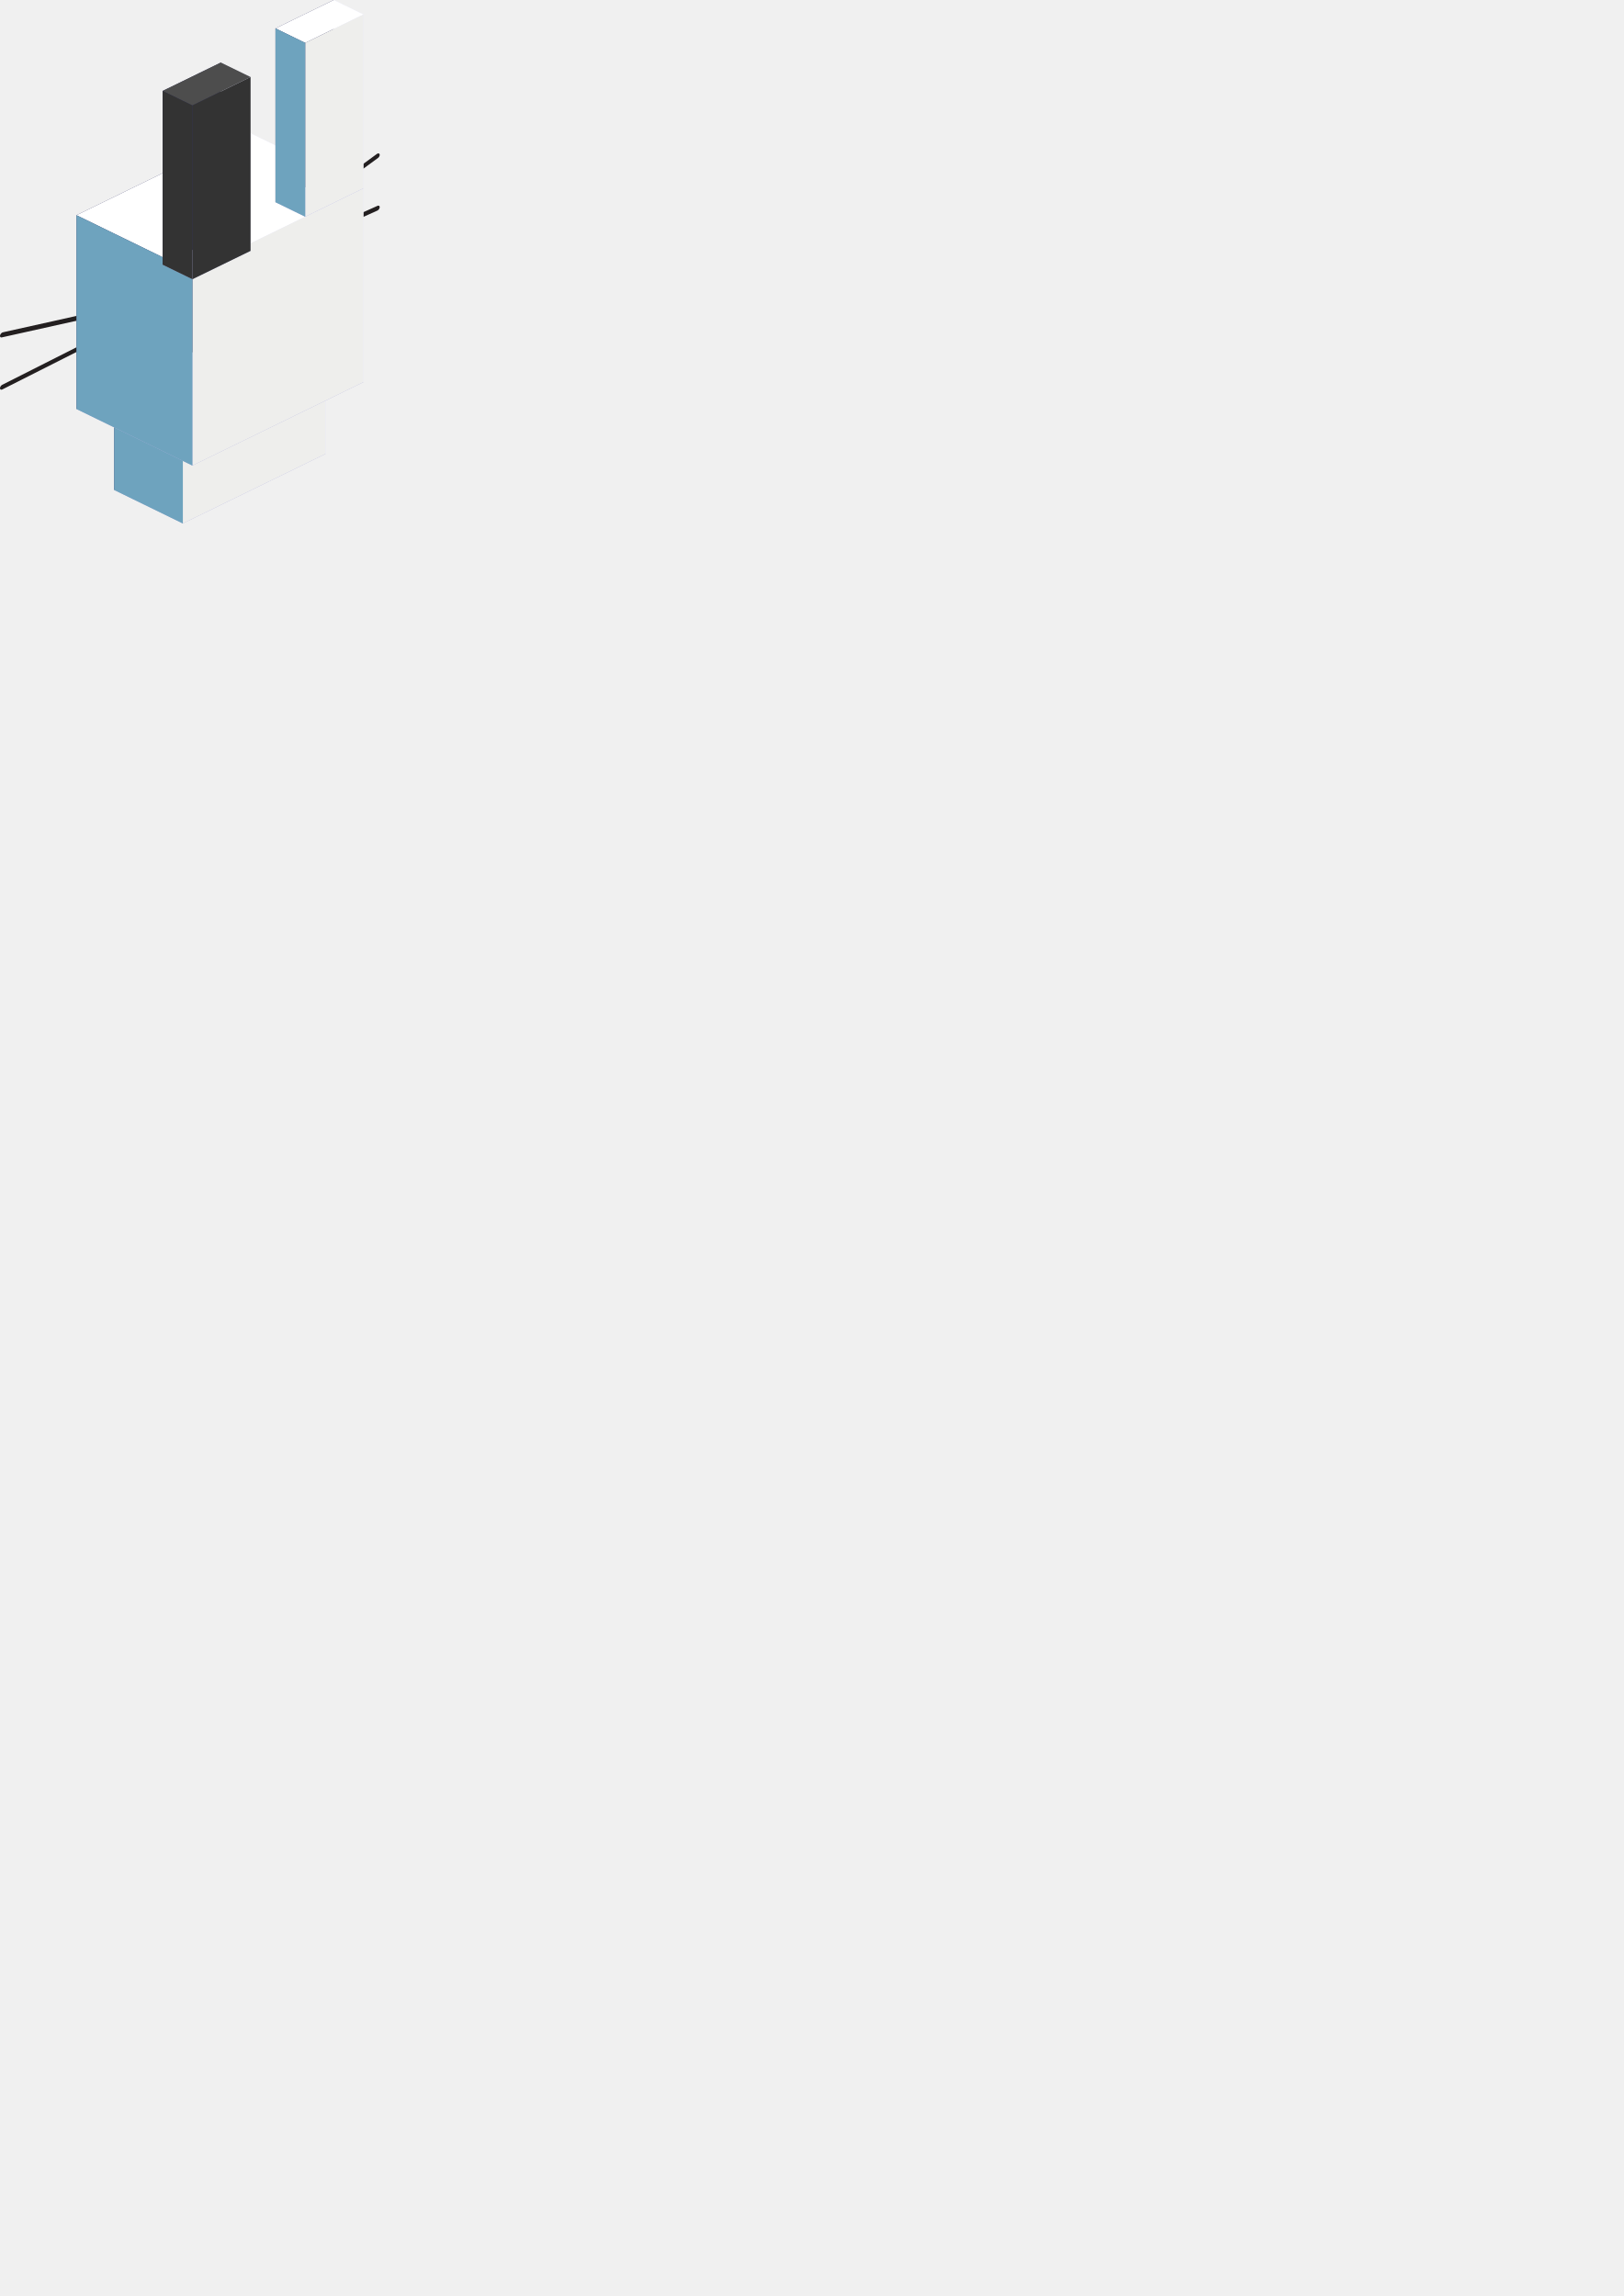
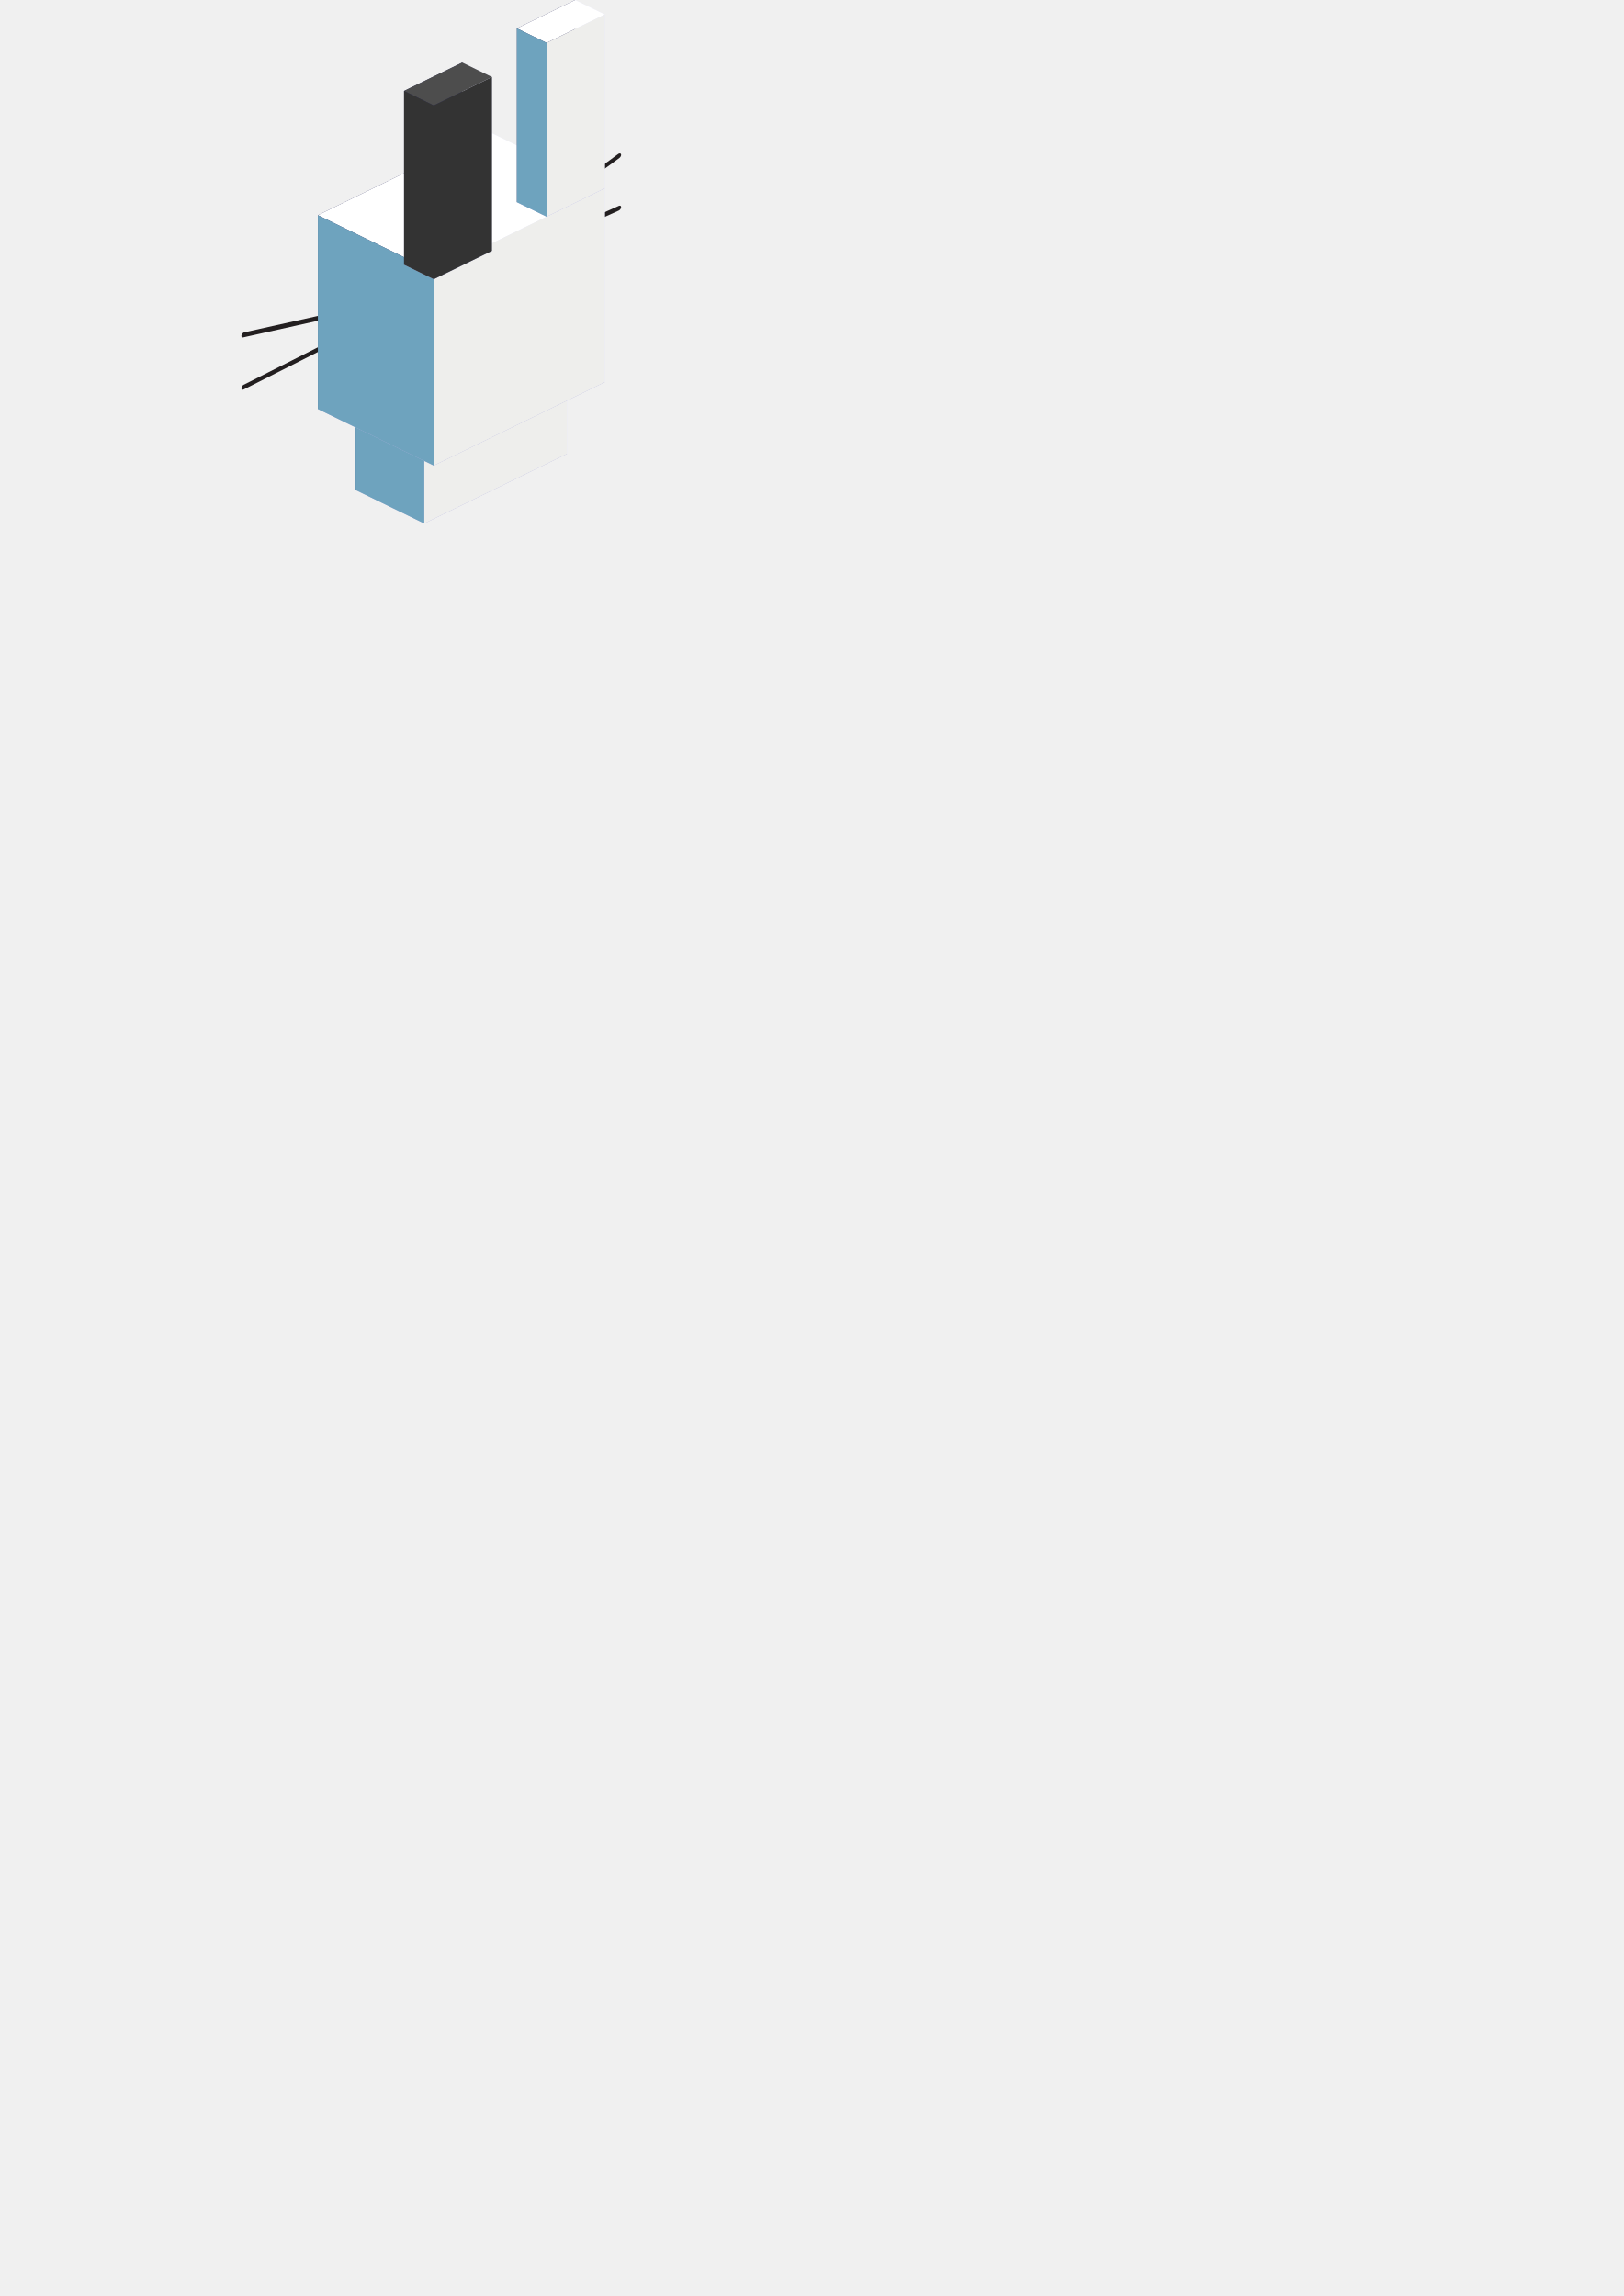
<svg xmlns="http://www.w3.org/2000/svg" width="210mm" height="297mm" viewBox="0 0 210 297" version="1.1" id="svg6021">
  <defs id="defs6015">
    </defs>
  <g id="layer1">
-     <g id="g902" transform="translate(-91.72005,-88.80271)">
+     <g id="g902" transform="translate(-60.4992,-88.80271)">
      <g id="g337-1-2" transform="matrix(0.2365166,-0.1128126,0,0.239648,91.83021,105.2963)" style="stroke-width:0.506">
        <circle fill="#305282" cx="79" cy="117.7" r="8.8" id="circle327-8-0" style="stroke-width:0.256" />
        <circle fill="#305282" cx="132.5" cy="117.1" r="8.8" id="circle329-8-5" style="stroke-width:0.256" />
        <path fill="none" stroke="#231f20" stroke-width="0.836" stroke-linecap="round" stroke-linejoin="round" stroke-miterlimit="10" d="m 105.9,125 v 18" id="path331-3-5" />
        <path fill="#ff3381" d="M 105.7,135 93,122.9 h 25.4" id="path333-1-2" style="stroke-width:0.256" />
        <path fill="none" stroke="#231f20" stroke-width="0.836" stroke-linecap="round" stroke-linejoin="round" stroke-miterlimit="10" d="m 123.3,129.2 c -1.4,8.5 -8.8,15 -17.7,15 -8,0 -14.8,-5.2 -17.1,-12.4 m 38.5,0.3 78.9,-19.8 m -78.9,26 78.9,2.2 M 79.7,132.1 0.8,112.3 m 78.9,26 -78.9,2.2" id="path335-8-9" style="stroke-width:2.532;stroke-miterlimit:10;stroke-dasharray:none" />
      </g>
      <g id="g1172-4" style="fill:#000000;stroke:#000000;stroke-width:3.78;stroke-linecap:round;stroke-linejoin:round;stop-color:#000000">
        <path id="path1184-76" style="fill:#e9e9ff;fill-rule:evenodd;stroke:none;stroke-width:0.256;stroke-linejoin:round" points="133.832,137.635 133.832,147.512 124.948,143.179 124.948,133.302 " d="m 124.948,133.302 8.884,4.333 v 9.876 l -8.884,-4.333 z" />
        <path id="path1174-3" style="fill:#353564;fill-rule:evenodd;stroke:none;stroke-width:0.256;stroke-linejoin:round" points="106.483,152.185 124.948,143.179 124.948,133.302 106.483,142.308 " d="m 106.483,142.308 v 9.876 l 18.464,-9.006 v -9.876 z" />
        <path id="path1182-1" style="fill:#afafde;fill-rule:evenodd;stroke:none;stroke-width:0.256;stroke-linejoin:round" points="115.367,156.518 133.832,147.512 124.948,143.179 106.483,152.185 " d="m 106.483,152.185 8.884,4.333 18.464,-9.006 -8.884,-4.333 z" />
        <path id="path1176-7" style="fill:#a1c35b;fill-opacity:1;fill-rule:evenodd;stroke:none;stroke-width:0.256;stroke-linejoin:round" points="115.367,146.641 133.832,137.635 124.948,133.302 106.483,142.308 " d="m 106.483,142.308 8.884,4.333 18.464,-9.006 -8.884,-4.333 z" />
        <path id="path1180-5" style="fill:#eeeeec;fill-opacity:1;fill-rule:evenodd;stroke:none;stroke-width:0.256;stroke-linejoin:round" points="115.367,156.518 133.832,147.512 133.832,137.635 115.367,146.641 " d="m 115.367,146.641 v 9.876 l 18.464,-9.006 v -9.876 z" />
        <path id="path1178-9" style="fill:#6ea3be;fill-opacity:1;fill-rule:evenodd;stroke:none;stroke-width:0.256;stroke-linejoin:round" points="115.367,146.641 115.367,156.518 106.483,152.185 106.483,142.308 " d="m 106.483,142.308 8.884,4.333 v 9.876 l -8.884,-4.333 z" />
      </g>
      <g id="g1172-4-2" style="fill:#000000;stroke:#000000;stroke-width:3.78;stroke-linecap:round;stroke-linejoin:round;stop-color:#000000">
        <path id="path1184-76-1" style="fill:#e9e9ff;fill-rule:evenodd;stroke:none;stroke-width:0.256;stroke-linejoin:round" points="138.719,113.162 138.719,138.237 123.73,130.926 123.73,105.851 " d="m 123.73,105.851 14.989,7.311 0,25.075 -14.989,-7.311 z" />
-         <path id="path1174-3-7" style="fill:#353564;fill-rule:evenodd;stroke:none;stroke-width:0.256;stroke-linejoin:round" points="101.612,141.714 123.73,130.926 123.73,105.851 101.612,116.639 " d="m 101.612,116.639 0,25.075 22.118,-10.788 0,-25.075 z" />
+         <path id="path1174-3-7" style="fill:#353564;fill-rule:evenodd;stroke:none;stroke-width:0.256;stroke-linejoin:round" points="101.612,141.714 123.73,130.926 123.73,105.851 101.612,116.639 " d="m 101.612,116.639 v 25.075 l 22.118,-10.788 0,-25.075 z" />
        <path id="path1182-1-8" style="fill:#afafde;fill-rule:evenodd;stroke:none;stroke-width:0.256;stroke-linejoin:round" points="116.601,149.025 138.719,138.237 123.73,130.926 101.612,141.714 " d="m 101.612,141.714 14.989,7.311 22.118,-10.788 -14.989,-7.311 z" />
        <path id="path1176-7-5" style="fill:#ffffff;fill-opacity:1;fill-rule:evenodd;stroke:none;stroke-width:0.256;stroke-linejoin:round" points="116.601,123.95 138.719,113.162 123.73,105.851 101.612,116.639 " d="m 101.612,116.639 14.989,7.311 22.118,-10.788 -14.989,-7.311 z" />
        <path id="path1180-5-7" style="fill:#eeeeec;fill-opacity:1;fill-rule:evenodd;stroke:none;stroke-width:0.256;stroke-linejoin:round" points="116.601,149.025 138.719,138.237 138.719,113.162 116.601,123.95 " d="m 116.601,123.95 0,25.075 22.118,-10.788 0,-25.075 z" />
        <path id="path1178-9-4" style="fill:#6ea3be;fill-opacity:1;fill-rule:evenodd;stroke:none;stroke-width:0.256;stroke-linejoin:round" points="116.601,123.95 116.601,149.025 101.612,141.714 101.612,116.639 " d="m 101.612,116.639 14.989,7.311 0,25.075 -14.989,-7.311 z" />
      </g>
      <g id="g1172-4-2-0-6-9" style="fill:#000000;stroke:#000000;stroke-width:3.78;stroke-linecap:round;stroke-linejoin:round;stop-color:#000000">
        <path id="path1184-76-1-0-9-6" style="fill:#e9e9ff;fill-rule:evenodd;stroke:none;stroke-width:0.256;stroke-linejoin:round" points="124.129,98.765 124.129,121.251 120.288,119.377 120.288,96.892 " d="m 120.288,96.892 3.842,1.874 v 22.486 l -3.842,-1.874 z" />
        <path id="path1174-3-7-4-8-0" style="fill:#353564;fill-rule:evenodd;stroke:none;stroke-width:0.256;stroke-linejoin:round" points="112.759,123.049 120.288,119.377 120.288,96.892 112.759,100.563 " d="m 112.759,100.563 v 22.486 l 7.528,-3.672 V 96.892 Z" />
        <path id="path1182-1-8-6-7-2" style="fill:#afafde;fill-rule:evenodd;stroke:none;stroke-width:0.256;stroke-linejoin:round" points="116.601,124.923 124.129,121.251 120.288,119.377 112.759,123.049 " d="m 112.759,123.049 3.842,1.874 7.528,-3.672 -3.842,-1.874 z" />
        <path id="path1176-7-5-2-2-7" style="fill:#4d4d4d;fill-opacity:1;fill-rule:evenodd;stroke:none;stroke-width:0.256;stroke-linejoin:round" points="116.601,102.437 124.129,98.765 120.288,96.892 112.759,100.563 " d="m 112.759,100.563 3.842,1.874 7.528,-3.672 -3.842,-1.874 z" />
        <path id="path1180-5-7-6-8-6" style="fill:#333333;fill-opacity:1;fill-rule:evenodd;stroke:none;stroke-width:0.256;stroke-linejoin:round" points="116.601,124.923 124.129,121.251 124.129,98.765 116.601,102.437 " d="m 116.601,102.437 0,22.486 7.528,-3.672 V 98.765 Z" />
        <path id="path1178-9-4-7-2-1" style="fill:#333333;fill-opacity:1;fill-rule:evenodd;stroke:none;stroke-width:0.256;stroke-linejoin:round" points="116.601,102.437 116.601,124.923 112.759,123.049 112.759,100.563 " d="m 112.759,100.563 3.842,1.874 0,22.486 -3.842,-1.874 z" />
      </g>
      <g id="g1172-4-2-0-6-9-2" style="fill:#000000;stroke:#000000;stroke-width:3.78;stroke-linecap:round;stroke-linejoin:round;stop-color:#000000">
        <path id="path1184-76-1-0-9-6-1" style="fill:#e9e9ff;fill-rule:evenodd;stroke:none;stroke-width:0.256;stroke-linejoin:round" points="138.719,90.676 138.719,113.162 134.878,111.288 134.878,88.803 " d="m 134.878,88.803 3.842,1.874 v 22.486 l -3.842,-1.874 z" />
-         <path id="path1174-3-7-4-8-0-5" style="fill:#353564;fill-rule:evenodd;stroke:none;stroke-width:0.256;stroke-linejoin:round" points="127.349,114.96 134.878,111.288 134.878,88.803 127.349,92.474 " d="m 127.349,92.474 v 22.486 l 7.528,-3.672 V 88.803 Z" />
+         <path id="path1174-3-7-4-8-0-5" style="fill:#353564;fill-rule:evenodd;stroke:none;stroke-width:0.256;stroke-linejoin:round" points="127.349,114.96 134.878,111.288 134.878,88.803 127.349,92.474 " d="m 127.349,92.474 0,22.486 7.528,-3.672 V 88.803 Z" />
        <path id="path1182-1-8-6-7-2-9" style="fill:#afafde;fill-rule:evenodd;stroke:none;stroke-width:0.256;stroke-linejoin:round" points="131.191,116.834 138.719,113.162 134.878,111.288 127.349,114.96 " d="m 127.349,114.96 3.842,1.874 7.528,-3.672 -3.842,-1.874 z" />
        <path id="path1176-7-5-2-2-7-9" style="fill:#ffffff;fill-opacity:1;fill-rule:evenodd;stroke:none;stroke-width:0.256;stroke-linejoin:round" points="131.191,94.348 138.719,90.676 134.878,88.803 127.349,92.474 " d="m 127.349,92.474 3.842,1.874 7.528,-3.672 -3.842,-1.874 z" />
-         <path id="path1180-5-7-6-8-6-1" style="fill:#eeeeec;fill-opacity:1;fill-rule:evenodd;stroke:none;stroke-width:0.256;stroke-linejoin:round" points="131.191,116.834 138.719,113.162 138.719,90.676 131.191,94.348 " d="m 131.191,94.348 0,22.486 7.528,-3.672 V 90.676 Z" />
-         <path id="path1178-9-4-7-2-1-4" style="fill:#6ea3be;fill-opacity:1;fill-rule:evenodd;stroke:none;stroke-width:0.256;stroke-linejoin:round" points="131.191,94.348 131.191,116.834 127.349,114.96 127.349,92.474 " d="m 127.349,92.474 3.842,1.874 0,22.486 -3.842,-1.874 z" />
+         <path id="path1180-5-7-6-8-6-1" style="fill:#eeeeec;fill-opacity:1;fill-rule:evenodd;stroke:none;stroke-width:0.256;stroke-linejoin:round" points="131.191,116.834 138.719,113.162 138.719,90.676 131.191,94.348 " d="m 131.191,94.348 v 22.486 l 7.528,-3.672 V 90.676 Z" />
+         <path id="path1178-9-4-7-2-1-4" style="fill:#6ea3be;fill-opacity:1;fill-rule:evenodd;stroke:none;stroke-width:0.256;stroke-linejoin:round" points="131.191,94.348 131.191,116.834 127.349,114.96 127.349,92.474 " d="m 127.349,92.474 3.842,1.874 v 22.486 l -3.842,-1.874 z" />
      </g>
    </g>
  </g>
</svg>
